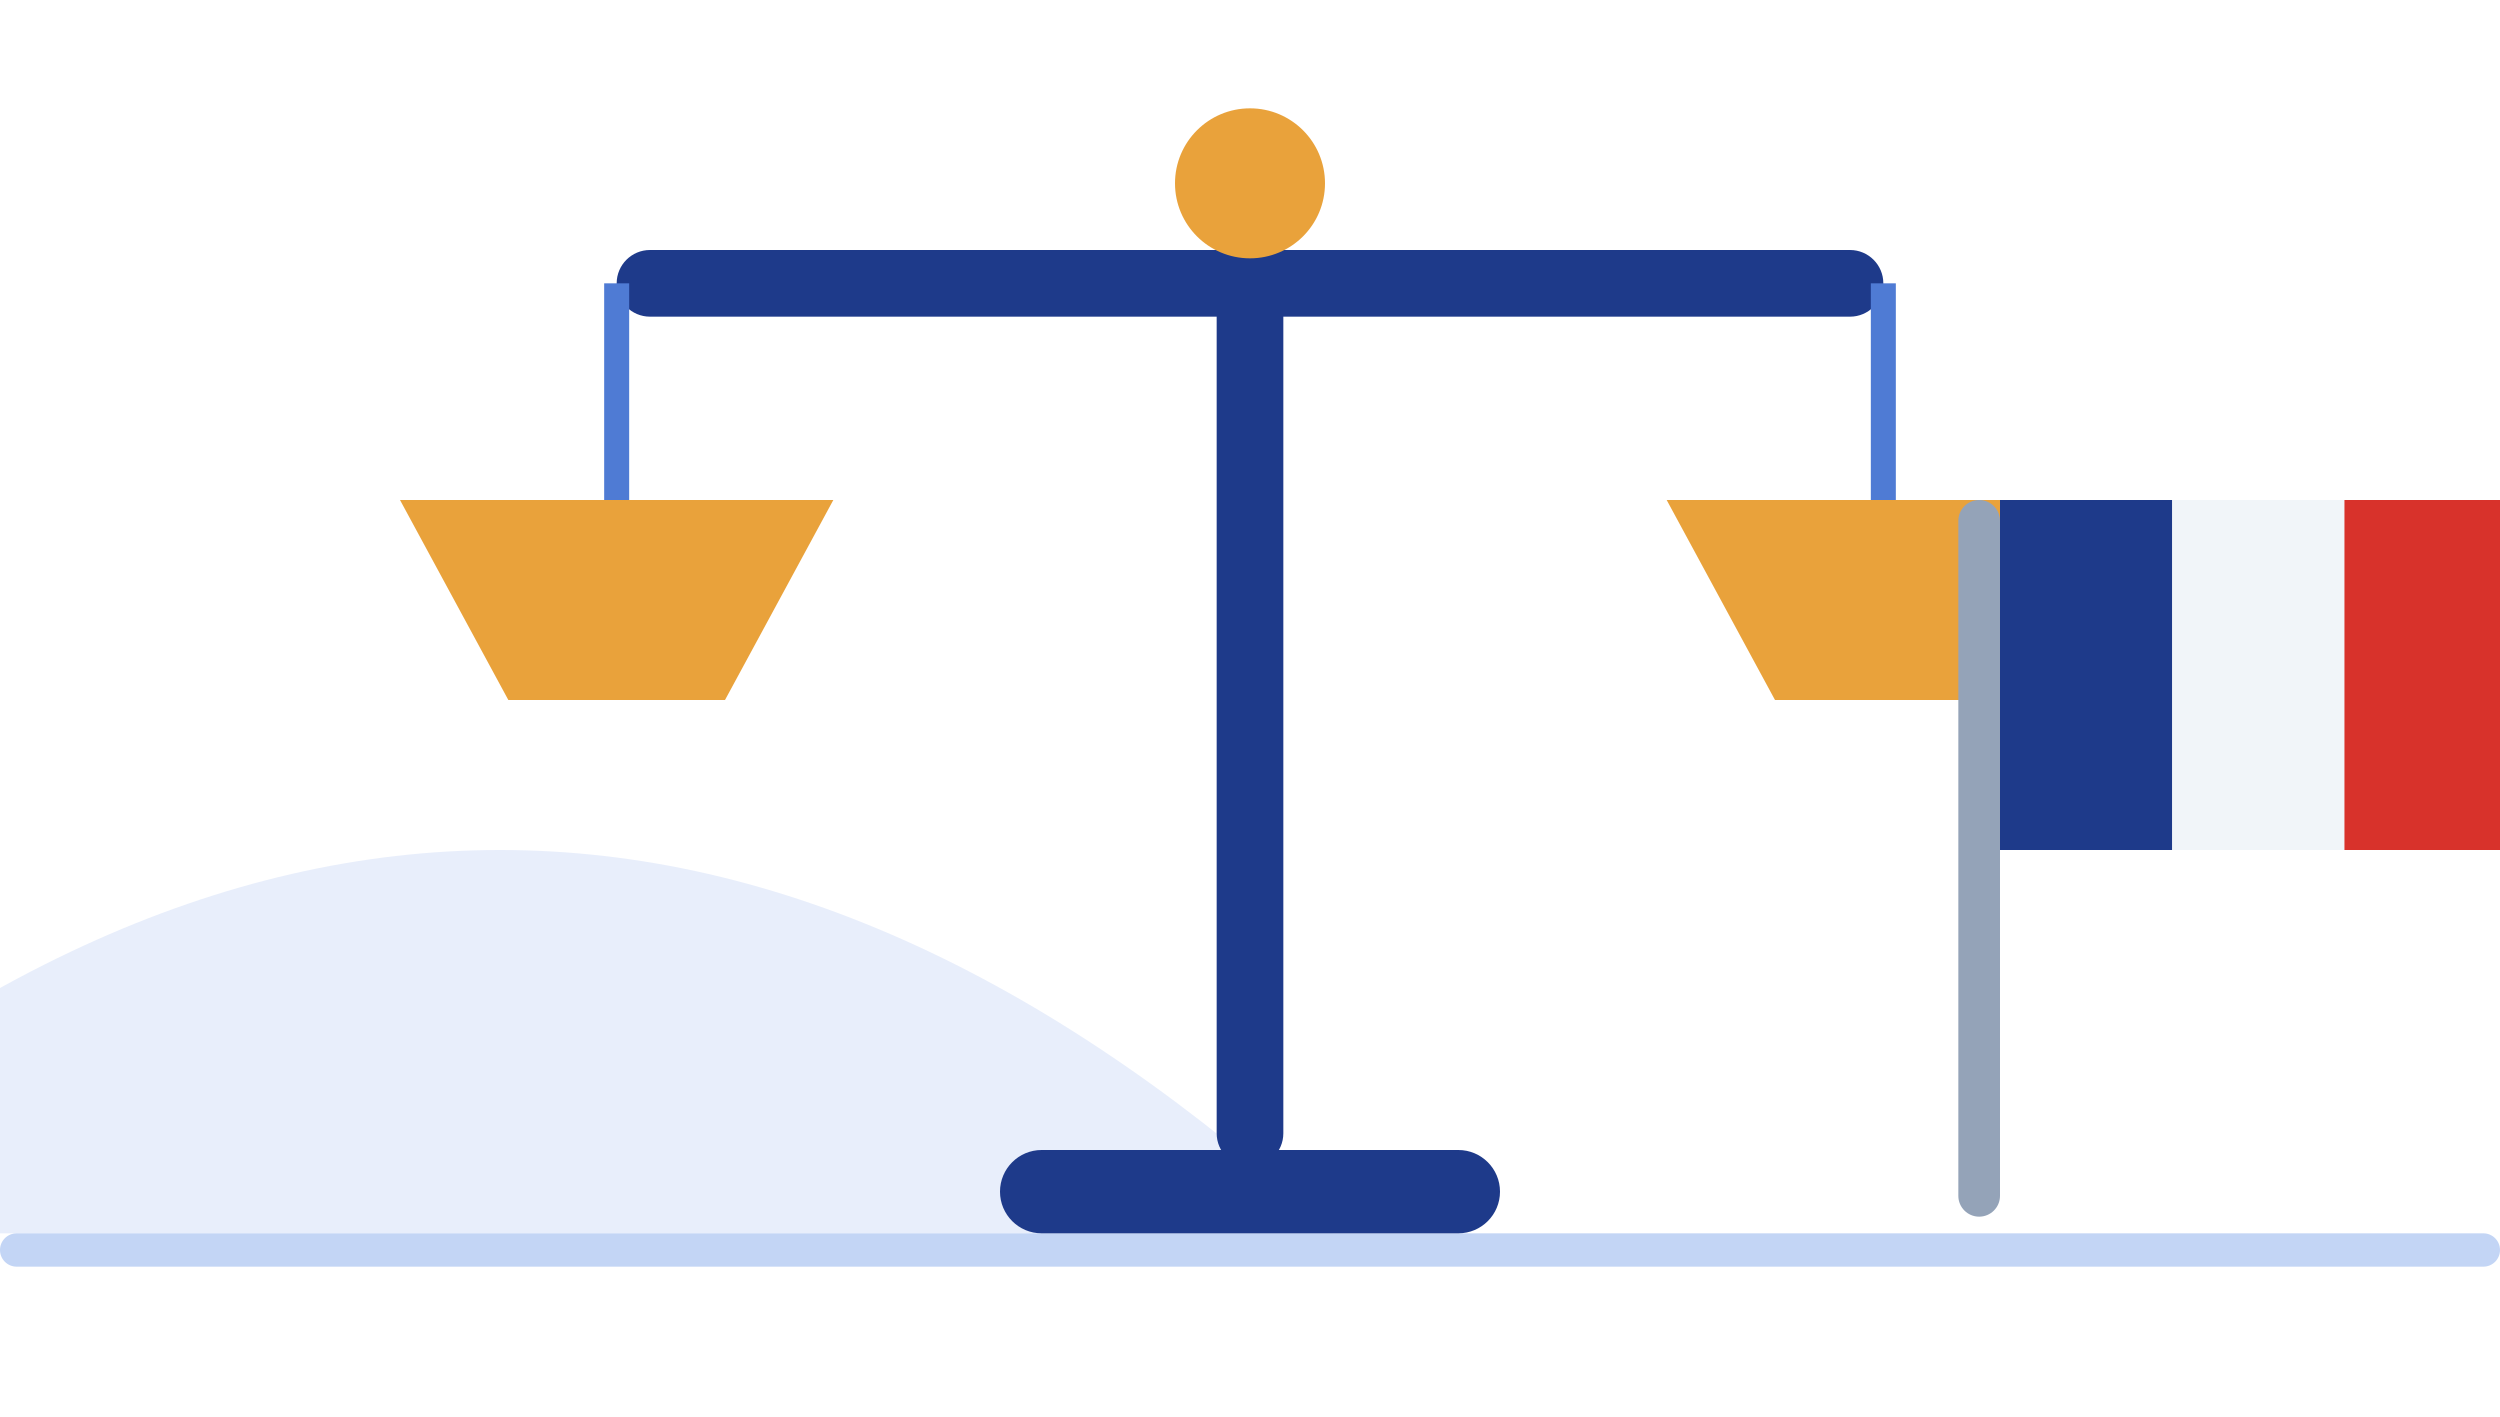
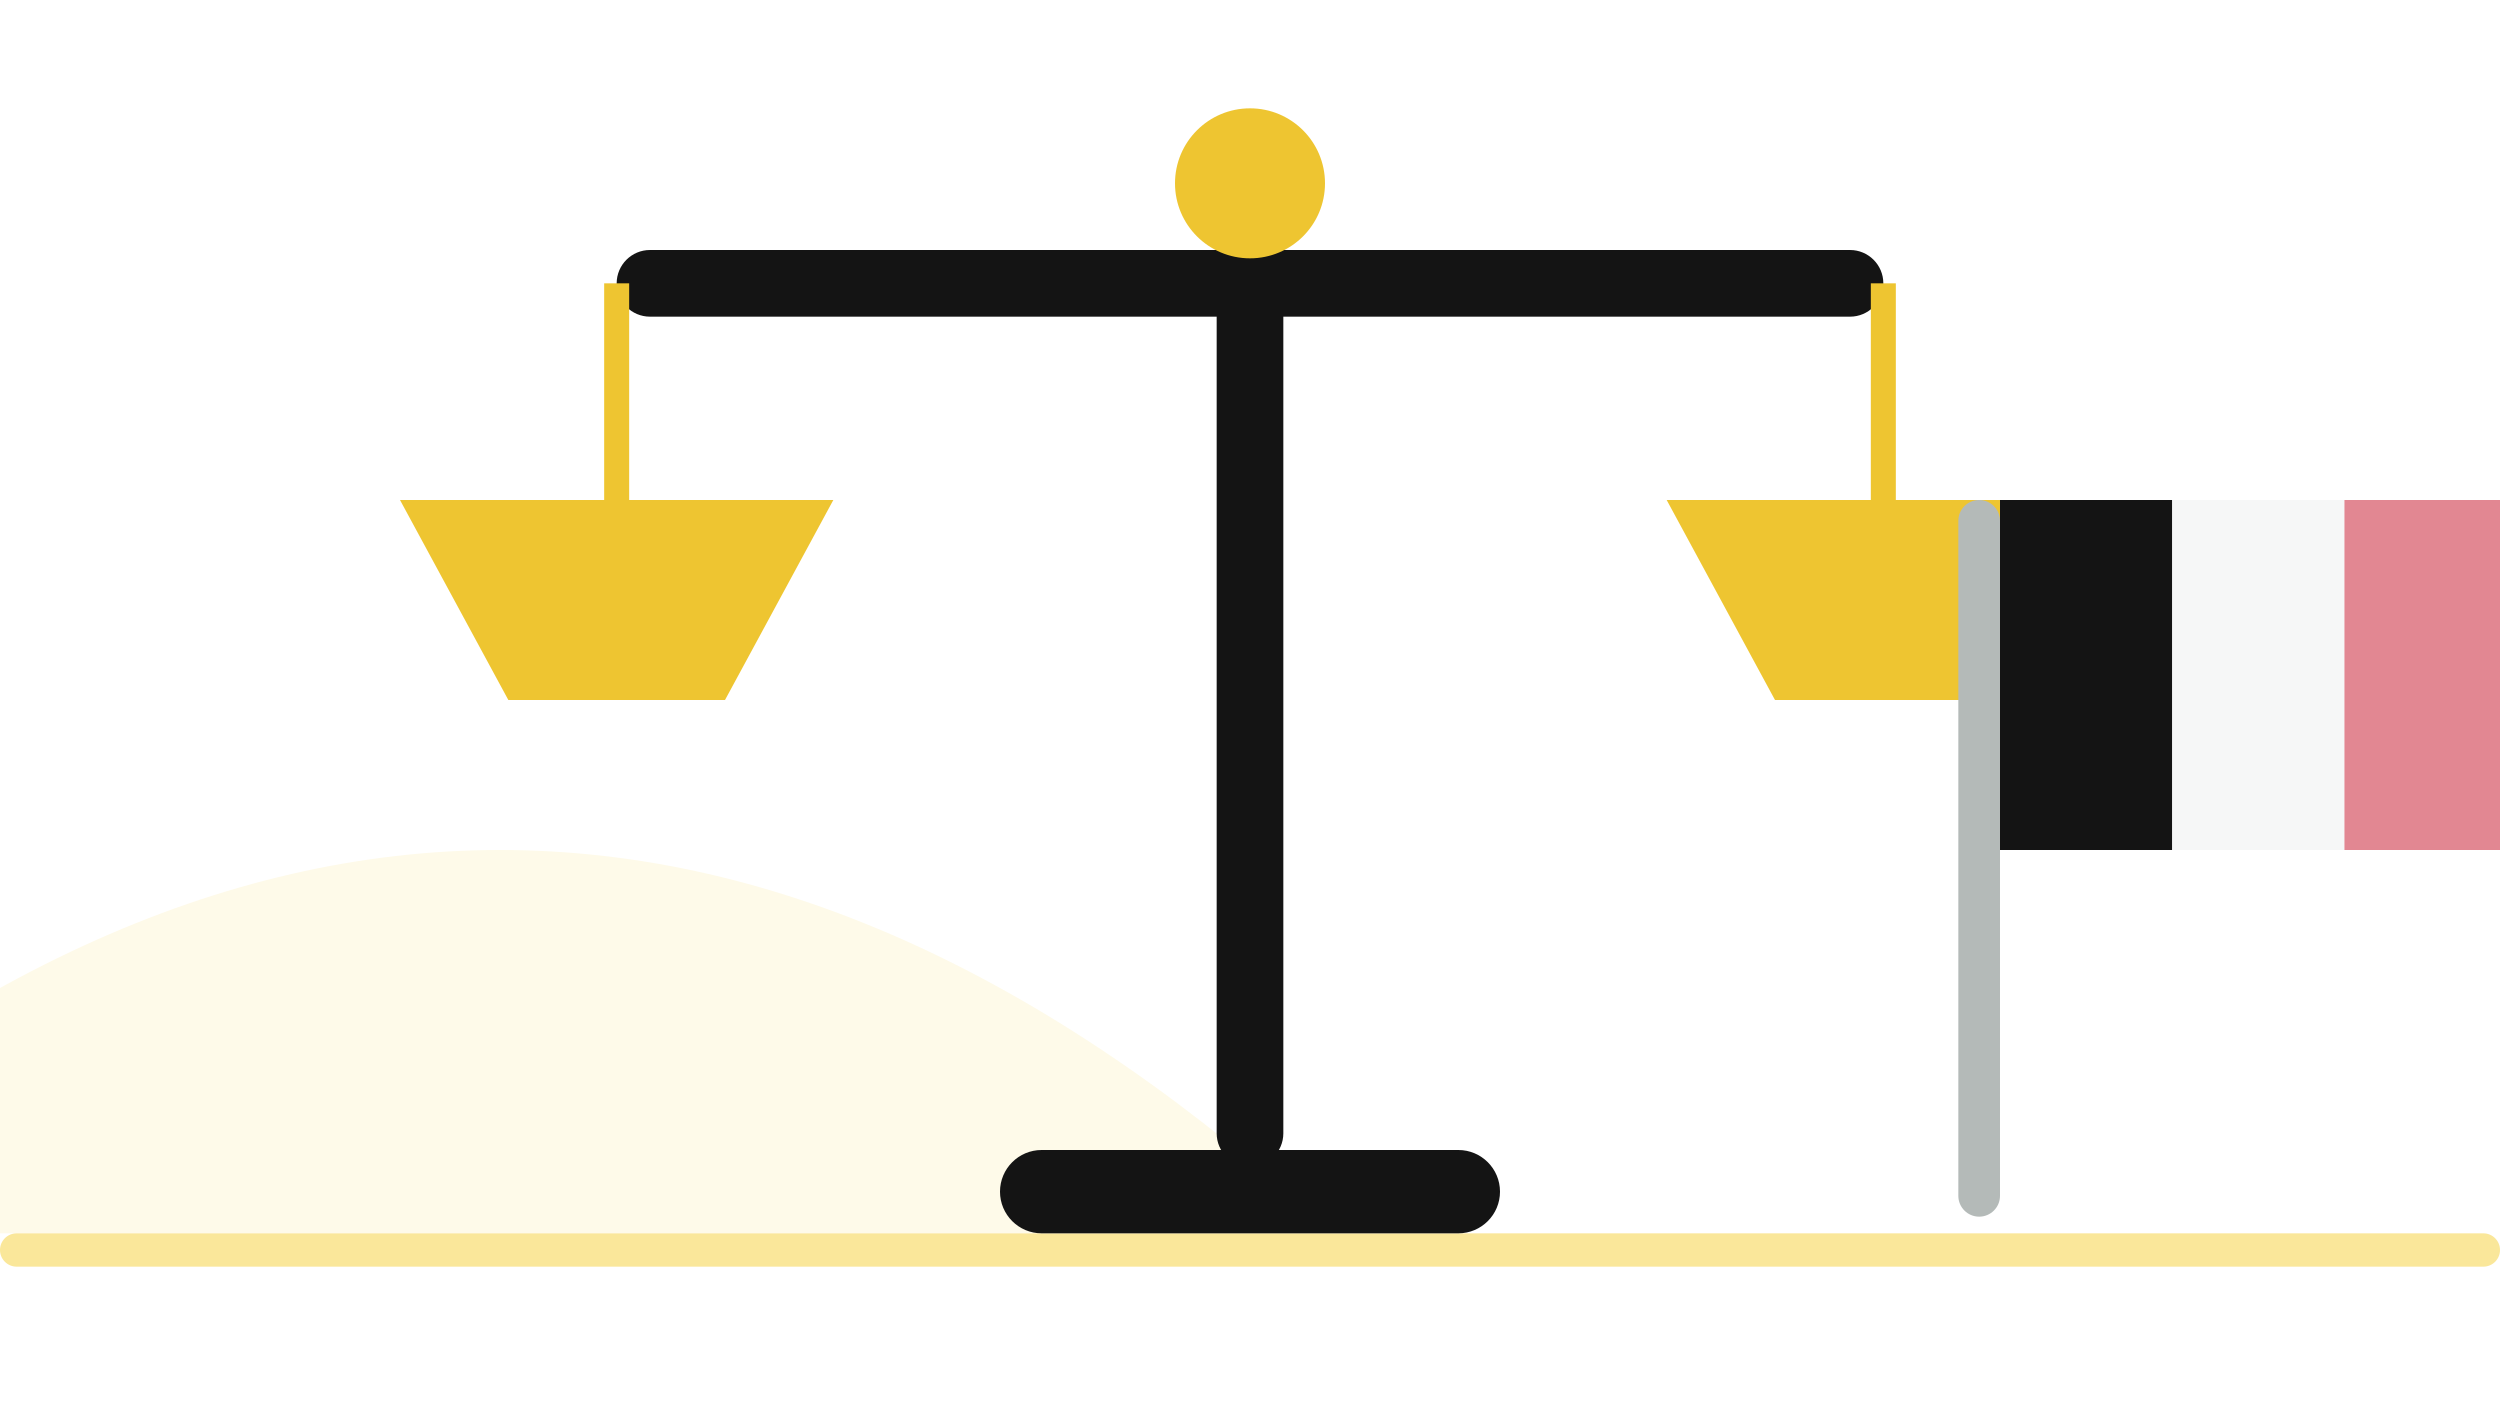
<svg xmlns="http://www.w3.org/2000/svg" viewBox="0 0 300 170" width="300" height="170" fill="none" role="img" aria-hidden="true">
-   <path d="M-40 148 Q 60 56 160 148Z" fill="#e8eefb" />
-   <rect x="0" y="148" width="300" height="4" rx="2" fill="#c3d5f5" />
+   <path d="M-40 148 Q 60 56 160 148Z" fill="#FEFAE9" />
+   <rect x="0" y="148" width="300" height="4" rx="2" fill="#FAE79A" />
  <g transform="translate(150 148)">
-     <rect x="-30" y="-10" width="60" height="10" rx="5" fill="#1e3a8a" />
-     <rect x="-4" y="-116" width="8" height="108" rx="4" fill="#1e3a8a" />
-     <rect x="-76" y="-118" width="152" height="8" rx="4" fill="#1e3a8a" />
-     <rect x="-77.5" y="-114" width="3" height="26" fill="#4f7bd4" />
-     <path d="M-102 -88 h52 l-13 24 h-26Z" fill="#e9a23b" />
-     <rect x="74.5" y="-114" width="3" height="26" fill="#4f7bd4" />
-     <path d="M50 -88 h52 l-13 24 h-26Z" fill="#e9a23b" />
-     <circle cx="0" cy="-126" r="9" fill="#e9a23b" />
+     <rect x="-30" y="-10" width="60" height="10" rx="5" fill="#141414" />
+     <rect x="-4" y="-116" width="8" height="108" rx="4" fill="#141414" />
+     <rect x="-76" y="-118" width="152" height="8" rx="4" fill="#141414" />
+     <rect x="-77.5" y="-114" width="3" height="26" fill="#EEC531" />
+     <path d="M-102 -88 h52 l-13 24 h-26Z" fill="#EEC531" />
+     <rect x="74.5" y="-114" width="3" height="26" fill="#EEC531" />
+     <path d="M50 -88 h52 l-13 24 h-26Z" fill="#EEC531" />
+     <circle cx="0" cy="-126" r="9" fill="#EEC531" />
  </g>
  <g transform="translate(238 66)">
-     <rect x="-3" y="-6" width="5" height="86" rx="2.5" fill="#94a3b8" />
-     <rect x="2" y="-6" width="20.667" height="42" fill="#1e3a8a" />
-     <rect x="22.667" y="-6" width="20.667" height="42" fill="#f1f5f9" />
-     <rect x="43.333" y="-6" width="20.667" height="42" fill="#d8322b" />
+     <rect x="-3" y="-6" width="5" height="86" rx="2.5" fill="#B4BAB8" />
+     <rect x="2" y="-6" width="20.667" height="42" fill="#141414" />
+     <rect x="22.667" y="-6" width="20.667" height="42" fill="#F6F7F7" />
+     <rect x="43.333" y="-6" width="20.667" height="42" fill="#E28792" />
  </g>
</svg>
